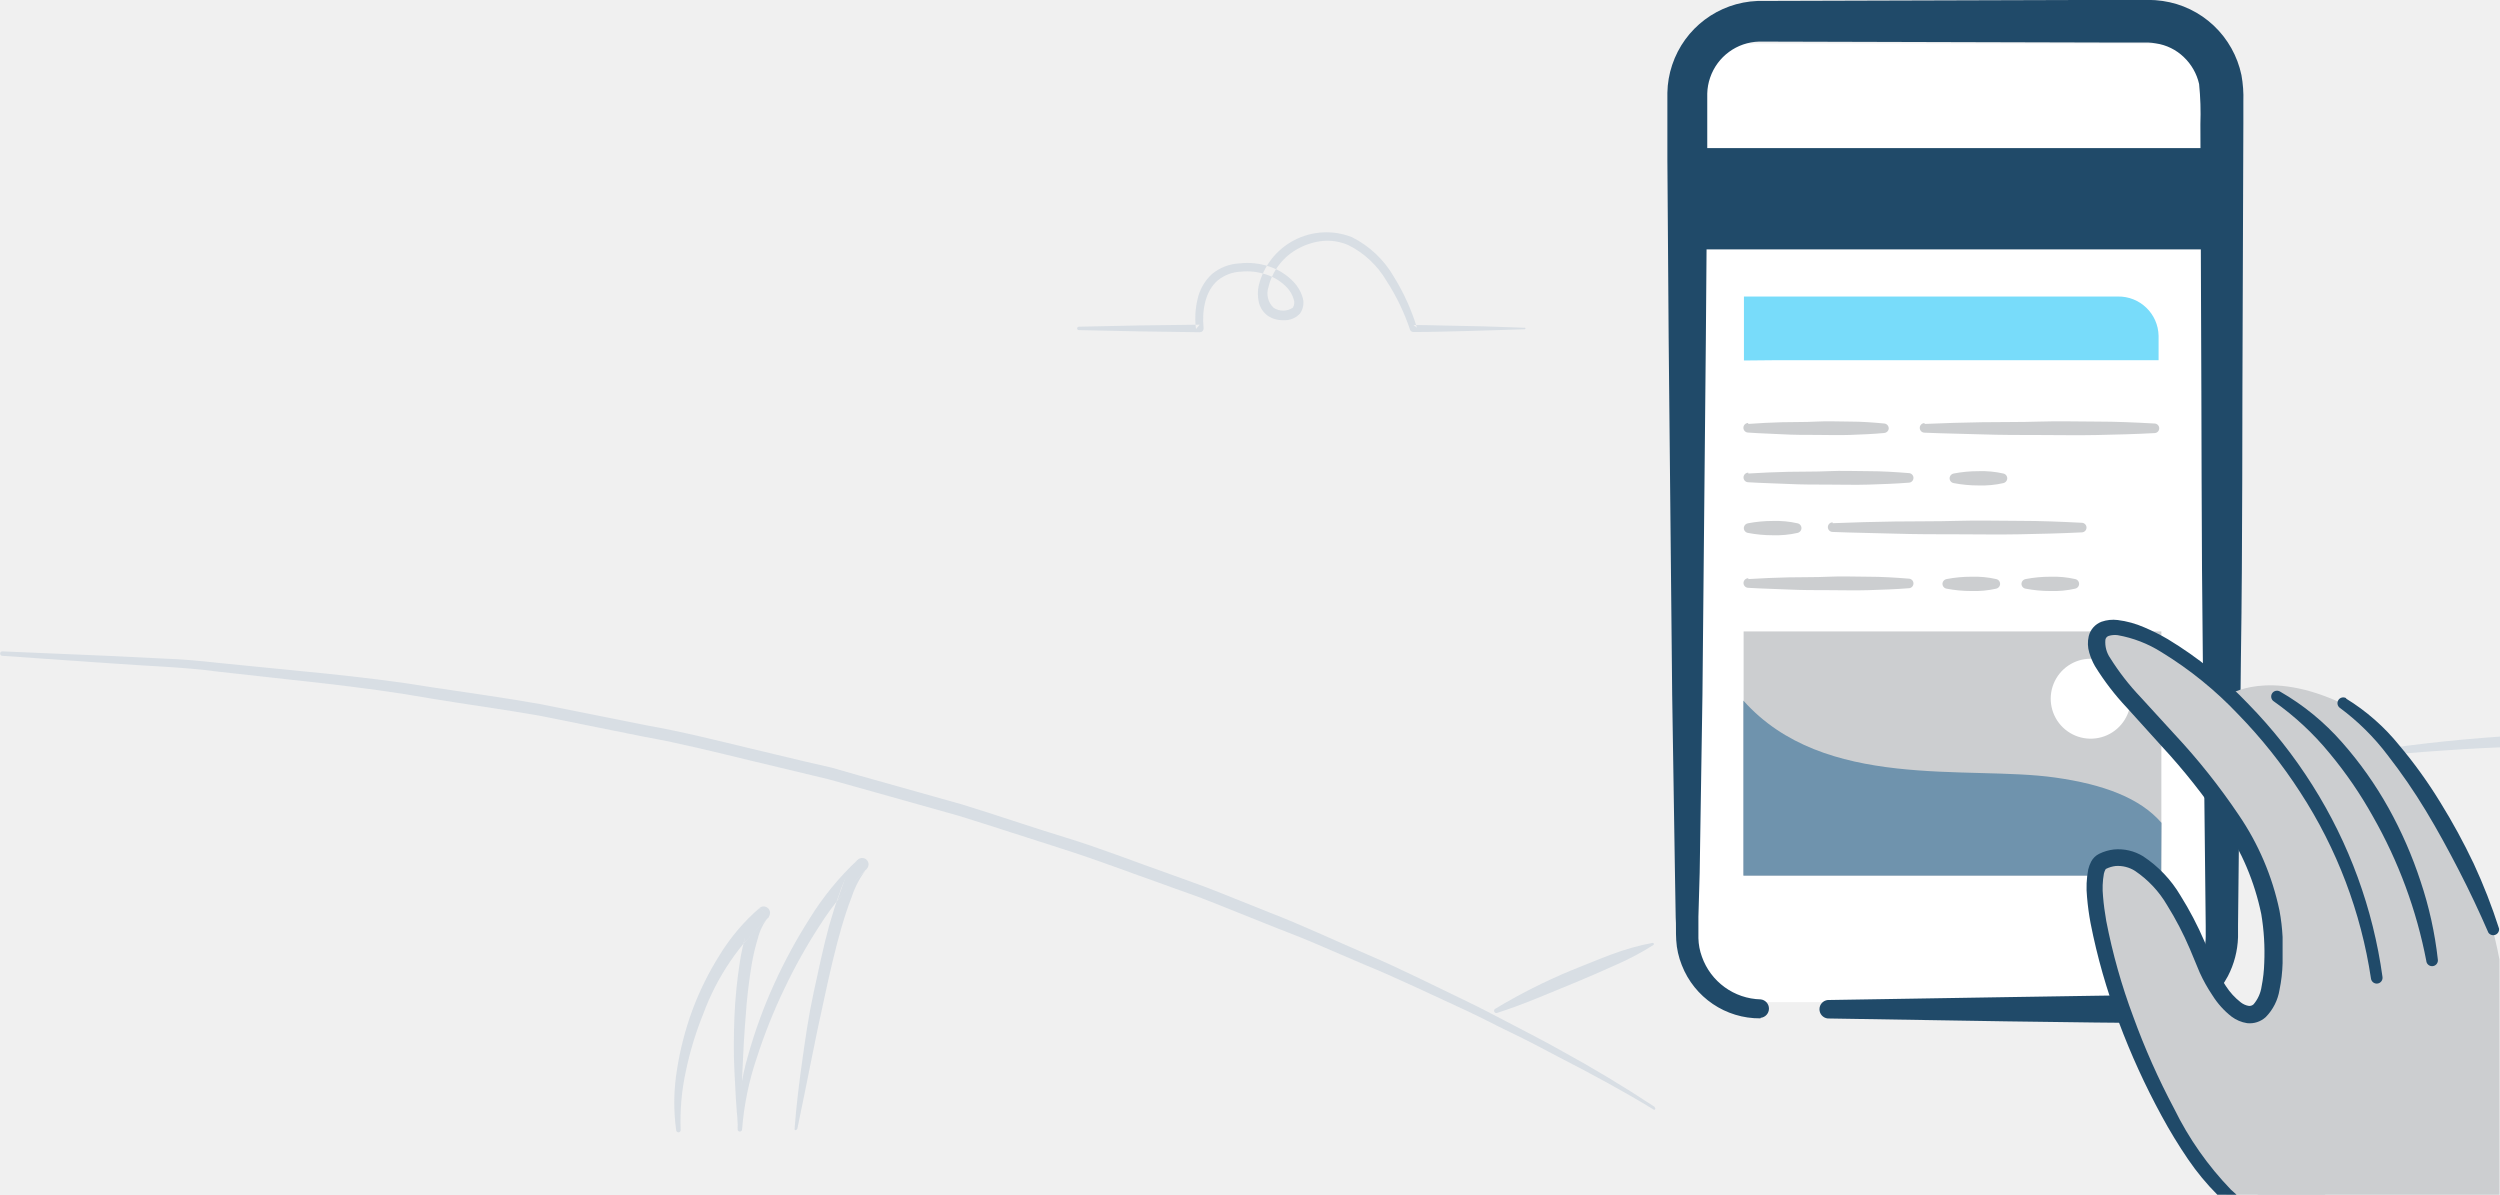
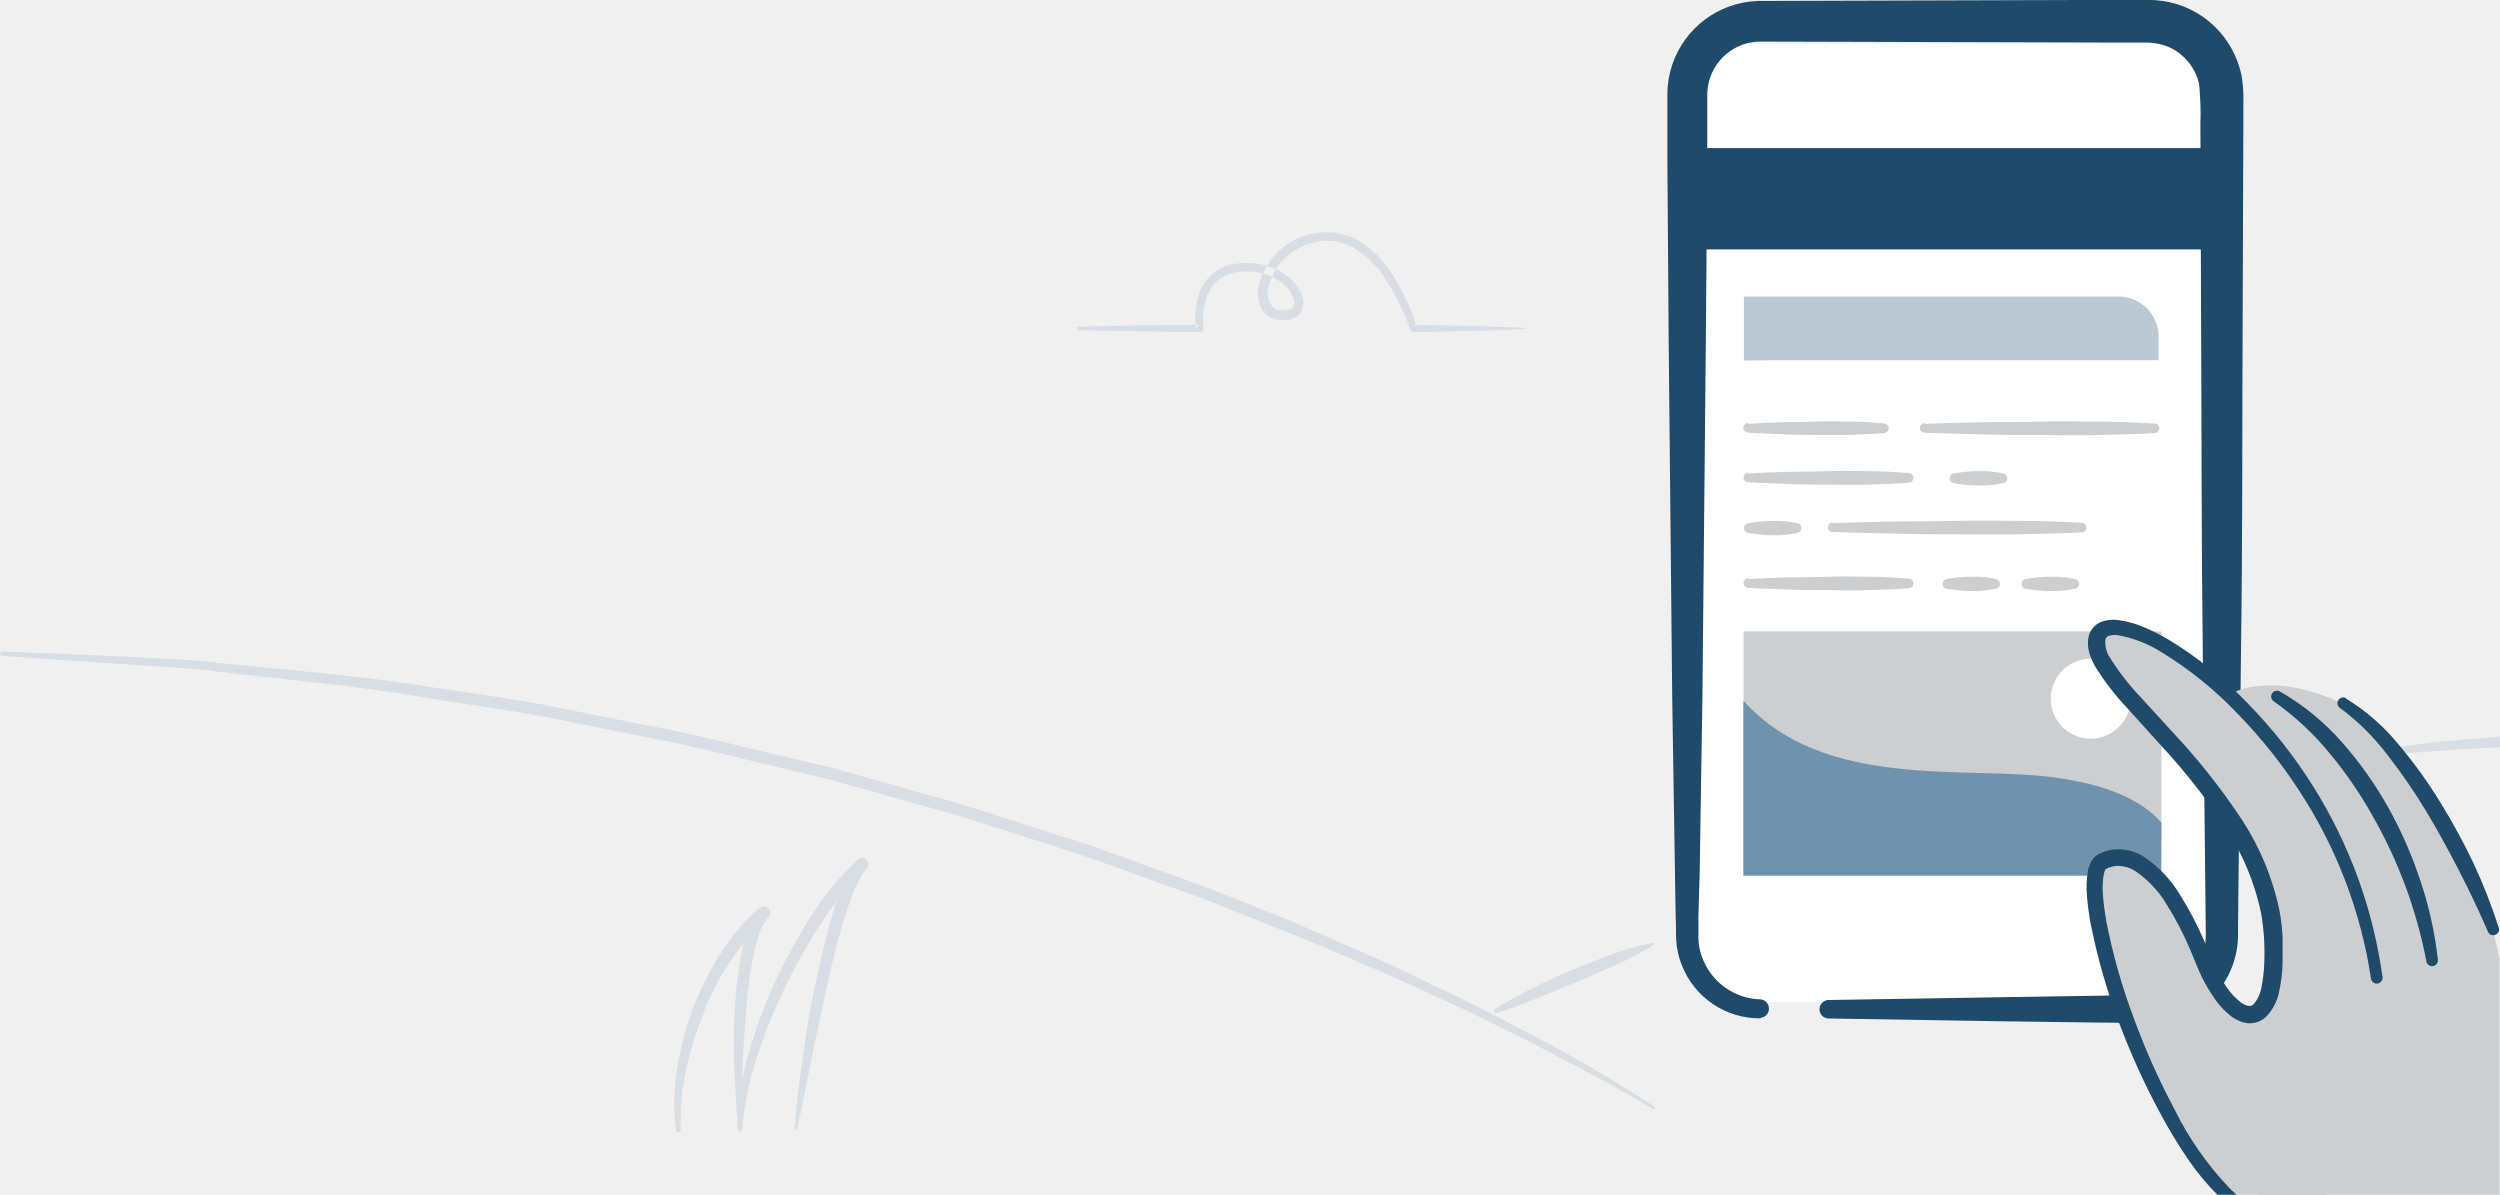
<svg xmlns="http://www.w3.org/2000/svg" viewBox="0 0 234.47 112.05">
  <defs>
-     <style>.cls-1{fill:#fff;}.cls-1,.cls-2,.cls-4,.cls-5,.cls-7,.cls-8,.cls-9{fill-rule:evenodd;}.cls-2,.cls-3{fill:#204A69;}.cls-4{fill:#D8DEE4;}.cls-5{fill:#D8DEE4;}.cls-6{fill:#CCCED0;}.cls-7{fill:#6F93AD;}.cls-8{fill:#CCCED0;}.cls-9{fill:#78dcfa;}</style>
+     <style>.cls-1{fill:#fff;}.cls-1,.cls-2,.cls-4,.cls-5,.cls-7,.cls-8,.cls-9{fill-rule:evenodd;}.cls-2,.cls-3{fill:#204A69;}.cls-4{fill:#D8DEE4;}.cls-5{fill:#D8DEE4;}.cls-6{fill:#CCCED0;}.cls-7{fill:#6F93AD;}.cls-8{fill:#CCCED0;}.cls-9{fill:#BBC9D5;}</style>
  </defs>
  <g id="Layer_4" data-name="Layer 4">
    <path class="cls-1" d="M160.32,8.09a3,3,0,0,1,3-3h42.22a3,3,0,0,1,3,3V92a3,3,0,0,1-3,3H163.32a3,3,0,0,1-3-3Z" transform="translate(-1.5 -1.01)" />
    <path class="cls-2" d="M166.61,96.52a7.84,7.84,0,0,1-7.38-5,7.41,7.41,0,0,1-.52-2.33c-.05-.8,0-1.42-.05-2.14l-.07-4.18-.26-16.71L158,32.73,157.88,16V9.71a8.69,8.69,0,0,1,.45-2.61,8.79,8.79,0,0,1,8-6L199.83,1H203a10,10,0,0,1,1.33.1,8.81,8.81,0,0,1,4.79,2.31,8.9,8.9,0,0,1,2.6,4.64,11.7,11.7,0,0,1,.18,2.49v2.09l-.06,16.71c-.06,11.14,0,22.29-.17,33.43l-.18,16.71-.09,8.36,0,1.07a8.49,8.49,0,0,1-.95,3.65,8.31,8.31,0,0,1-3.52,3.49,8.55,8.55,0,0,1-2.37.79,12.08,12.08,0,0,1-2.33.11L198,96.91l-8.36-.11-16.72-.27a.87.87,0,0,1,0-1.73l16.72-.27L198,94.4l4.18-.06a8.94,8.94,0,0,0,1.83-.13,5.86,5.86,0,0,0,1.56-.59,5.61,5.61,0,0,0,2.24-2.38,5.51,5.51,0,0,0,.56-2.38v-1l-.09-8.36-.18-16.71c-.14-11.14-.11-22.29-.17-33.43l-.06-16.71a27.63,27.63,0,0,0-.12-3.76,5,5,0,0,0-1.44-2.53,4.78,4.78,0,0,0-2.61-1.28A5.47,5.47,0,0,0,203,5h-3.13l-33.38-.09a5,5,0,0,0-4.6,3.38,4.94,4.94,0,0,0-.27,1.49V16l-.13,16.71-.32,33.43-.26,16.71L160.79,87c0,.67,0,1.45,0,2a5.39,5.39,0,0,0,.33,1.74,6,6,0,0,0,5.51,4,.87.87,0,0,1,0,1.73Z" transform="translate(-1.5 -1.01)" />
    <rect class="cls-3" x="159.23" y="13.89" width="47.98" height="9.5" />
  </g>
  <g id="Field">
    <path class="cls-4" d="M144.48,31.75c-1.74-.05-3.48-.14-5.21-.16s-3.48-.09-5.21-.1l.33.25a20.35,20.35,0,0,0-2.19-4.82,9.39,9.39,0,0,0-3.91-3.67,6.53,6.53,0,0,0-8.74,4.56,3.59,3.59,0,0,0,0,1.48,2.17,2.17,0,0,0,.86,1.34,2.52,2.52,0,0,0,1.5.41,1.92,1.92,0,0,0,1.51-.62,1.74,1.74,0,0,0,.21-1.64,3.55,3.55,0,0,0-.75-1.27A5.45,5.45,0,0,0,120.52,26a6.38,6.38,0,0,0-2.74-.29,4.39,4.39,0,0,0-2.61,1,4.53,4.53,0,0,0-1.37,2.43,7.67,7.67,0,0,0-.13,2.73l.35-.41q-5.67.05-11.34.19a.16.16,0,0,0,0,.32q5.67.14,11.34.2a.35.35,0,0,0,.36-.35v-.06c-.16-1.59.14-3.44,1.33-4.45a3.64,3.64,0,0,1,2.16-.82,5.58,5.58,0,0,1,2.39.27,4.59,4.59,0,0,1,2,1.28,2.69,2.69,0,0,1,.56,1,.89.89,0,0,1-.07.83,1.63,1.63,0,0,1-1.81,0,1.85,1.85,0,0,1-.48-1.91,5.59,5.59,0,0,1,2.86-3.67,6.13,6.13,0,0,1,2.31-.69,4.92,4.92,0,0,1,2.33.4,8.59,8.59,0,0,1,3.57,3.34,20.05,20.05,0,0,1,2.21,4.58v0a.34.34,0,0,0,.33.23c1.74,0,3.48-.06,5.21-.1s3.48-.11,5.21-.16a.08.08,0,0,0,0-.16" transform="translate(-1.5 -1.01)" />
    <path class="cls-5" d="M156.67,104.81Q152.41,102,148,99.59c-1.47-.83-3-1.62-4.48-2.39s-3-1.58-4.52-2.31c-3.05-1.46-6.08-3-9.19-4.33s-6.17-2.79-9.33-4l-4.72-1.89c-1.57-.64-3.18-1.17-4.76-1.76-3.19-1.12-6.34-2.37-9.59-3.36s-6.44-2.1-9.67-3.09l-9.78-2.75L79.48,73,77,72.43l-4.94-1.18c-3.29-.79-6.57-1.62-9.91-2.21l-10-2c-3.33-.59-6.69-1.05-10-1.55-6.68-1.11-13.44-1.6-20.17-2.31-1.68-.18-3.37-.35-5.06-.4l-5.07-.25L1.72,62.1a.21.21,0,0,0,0,.42h0l10.11.7c3.37.26,6.75.33,10.1.78,6.71.78,13.44,1.35,20.09,2.54,3.33.55,6.68,1,10,1.58l9.94,2c3.32.59,6.6,1.42,9.88,2.21l4.92,1.18,2.46.59,2.44.68,9.75,2.74c3.23,1,6.43,2.06,9.65,3.08s6.37,2.23,9.55,3.35c1.58.59,3.19,1.11,4.75,1.75l4.7,1.88c1.56.64,3.15,1.21,4.7,1.88l4.66,2c3.12,1.28,6.16,2.76,9.23,4.16,1.54.7,3,1.49,4.55,2.23s3,1.51,4.51,2.31c3,1.54,6,3.16,8.86,4.9a.1.1,0,0,0,.15,0,.11.11,0,0,0,0-.15" transform="translate(-1.5 -1.01)" />
    <path class="cls-5" d="M156.5,89.44a22.54,22.54,0,0,0-3.88,1.09c-1.25.46-2.5,1-3.73,1.48a53.69,53.69,0,0,0-7.17,3.62.21.21,0,0,0-.06.29.21.21,0,0,0,.25.09c2.55-.81,5-1.91,7.45-2.9,1.23-.51,2.45-1.05,3.66-1.59a26,26,0,0,0,3.55-1.88.11.11,0,0,0-.08-.2" transform="translate(-1.5 -1.01)" />
    <path class="cls-5" d="M76.28,106.88c.89-4.2,1.66-8.4,2.6-12.57.45-2.09.93-4.17,1.51-6.21.29-1,.61-2,1-3a8.33,8.33,0,0,1,1.39-2.59l0,0a.6.6,0,0,0-.84-.86,26.58,26.58,0,0,0-4.5,5.5,49.83,49.83,0,0,0-3.35,6.18,46.36,46.36,0,0,0-2.41,6.6,24.4,24.4,0,0,0-1,7,.21.21,0,0,0,.42,0h0a27.48,27.48,0,0,1,1.38-6.72,51.34,51.34,0,0,1,2.55-6.4,50.78,50.78,0,0,1,3.35-6,25.8,25.8,0,0,1,4.33-5.2l-.81-.88a9.14,9.14,0,0,0-1.64,3c-.38,1-.69,2.07-1,3.11-.57,2.09-1,4.19-1.46,6.3s-.76,4.23-1.06,6.36-.56,4.26-.72,6.4a.11.11,0,0,0,.1.11.11.11,0,0,0,.11-.08" transform="translate(-1.5 -1.01)" />
    <path class="cls-5" d="M70.92,106.56c.16-3.4.23-6.79.51-10.15a49,49,0,0,1,.58-5,18.91,18.91,0,0,1,.57-2.4,5.07,5.07,0,0,1,1-2h0a.6.6,0,0,0-.8-.88A18.85,18.85,0,0,0,69,90.57a28.13,28.13,0,0,0-2.56,5.17A29,29,0,0,0,65,101.29a18.94,18.94,0,0,0-.08,5.74.21.21,0,0,0,.24.18.22.22,0,0,0,.18-.22,21.86,21.86,0,0,1,.49-5.54,31.13,31.13,0,0,1,1.62-5.33,22.72,22.72,0,0,1,6.12-9.05l-.79-.9a6,6,0,0,0-1.32,2.49,19.82,19.82,0,0,0-.57,2.56,46.87,46.87,0,0,0-.51,5.13c-.06,1.71-.09,3.42,0,5.12s.15,3.41.35,5.1a.11.11,0,0,0,.12.09.11.11,0,0,0,.09-.1" transform="translate(-1.5 -1.01)" />
    <path class="cls-5" d="M72.81,86.16a3.67,3.67,0,0,0-.88,1,6.39,6.39,0,0,1-.51.81l-.15,1.5L73.62,87Z" transform="translate(-1.5 -1.01)" />
    <path class="cls-5" d="M81.95,81.66s-.3.31-.53.6a9,9,0,0,0-.59.94L80,85.53l2.74-3Z" transform="translate(-1.5 -1.01)" />
    <path class="cls-5" d="M236,70.09c-4.6.32-9.19.84-13.73,1.59a.21.21,0,0,0,.05.42c4.55-.45,9.12-.81,13.68-1Z" transform="translate(-1.5 -1.01)" />
  </g>
  <g id="Editor">
    <rect class="cls-6" x="163.53" y="59.22" width="39.18" height="22.9" />
    <path class="cls-7" d="M204.22,78.18c-2-2.32-5.43-3.61-10-4.25-8.19-1.15-21.65,1.28-29.21-7.21V83.13h39.18Z" transform="translate(-1.5 -1.01)" />
    <path class="cls-1" d="M201.33,66.4a3.75,3.75,0,1,1-3.75-3.61,3.68,3.68,0,0,1,3.75,3.61" transform="translate(-1.5 -1.01)" />
    <path class="cls-8" d="M165.47,45.42c1.25-.08,2.51-.13,3.76-.16s2.51,0,3.76-.06,2.51,0,3.76,0,2.51.08,3.76.18a.45.45,0,0,1,0,.9c-1.25.1-2.51.14-3.76.18s-2.51,0-3.76,0-2.51,0-3.76-.06-2.51-.08-3.76-.16a.45.45,0,0,1,0-.9" transform="translate(-1.5 -1.01)" />
    <path class="cls-8" d="M184.73,45.42a12.3,12.3,0,0,1,2.33-.22,9.15,9.15,0,0,1,2.33.22.46.46,0,0,1,.35.57.47.47,0,0,1-.35.33,9.15,9.15,0,0,1-2.33.22,12.29,12.29,0,0,1-2.33-.22.46.46,0,0,1-.37-.55.47.47,0,0,1,.37-.35" transform="translate(-1.5 -1.01)" />
    <path class="cls-8" d="M173.38,50.08c1.94-.08,3.89-.13,5.84-.16s3.89,0,5.84-.06,3.89,0,5.84,0,3.89.08,5.84.18a.45.45,0,0,1,0,.9c-1.94.1-3.89.14-5.84.18s-3.89,0-5.84,0-3.89,0-5.84-.06-3.89-.08-5.84-.16a.45.45,0,0,1,0-.9" transform="translate(-1.5 -1.01)" />
    <path class="cls-8" d="M165.46,40.77c1.06-.08,2.13-.13,3.19-.16s2.13,0,3.19-.06,2.13,0,3.19,0,2.13.08,3.19.18a.46.46,0,0,1,.42.49.46.46,0,0,1-.42.4c-1.06.1-2.13.14-3.19.18s-2.13,0-3.19,0-2.13,0-3.19-.06-2.13-.08-3.19-.16a.45.45,0,0,1,0-.9" transform="translate(-1.5 -1.01)" />
    <path class="cls-8" d="M182,40.77c1.8-.08,3.59-.13,5.39-.16s3.59,0,5.39-.06,3.59,0,5.39,0,3.59.08,5.39.18a.45.45,0,0,1,0,.9c-1.8.1-3.59.14-5.39.18s-3.59,0-5.39,0-3.59,0-5.39-.06-3.59-.08-5.39-.16a.45.45,0,0,1,0-.9" transform="translate(-1.5 -1.01)" />
    <path class="cls-8" d="M165.43,50.09a12.33,12.33,0,0,1,2.33-.22,9.16,9.16,0,0,1,2.33.22.46.46,0,0,1,.35.57.47.47,0,0,1-.35.33,9.16,9.16,0,0,1-2.33.22,12.3,12.3,0,0,1-2.33-.22.46.46,0,0,1-.37-.55.47.47,0,0,1,.37-.35" transform="translate(-1.5 -1.01)" />
    <path class="cls-9" d="M168.25,34.79h35.7V32.51a3.76,3.76,0,0,0-3.83-3.69H165.06v6" transform="translate(-1.5 -1.01)" />
    <path class="cls-8" d="M165.47,55.32c1.25-.08,2.51-.13,3.76-.16s2.51,0,3.76-.06,2.51,0,3.76,0,2.51.08,3.76.18a.45.45,0,0,1,0,.9c-1.25.1-2.51.14-3.76.18s-2.51,0-3.76,0-2.51,0-3.76-.06-2.51-.08-3.76-.16a.45.45,0,0,1,0-.9" transform="translate(-1.5 -1.01)" />
    <path class="cls-8" d="M184.06,55.32a12.28,12.28,0,0,1,2.33-.22,9.14,9.14,0,0,1,2.33.22.46.46,0,0,1,.35.57.47.47,0,0,1-.35.33,9.15,9.15,0,0,1-2.33.22,12.3,12.3,0,0,1-2.33-.22.46.46,0,0,1-.37-.55.47.47,0,0,1,.37-.35" transform="translate(-1.5 -1.01)" />
    <path class="cls-8" d="M191.47,55.32a12.28,12.28,0,0,1,2.33-.22,9.14,9.14,0,0,1,2.33.22.46.46,0,0,1,.35.57.47.47,0,0,1-.35.33,9.14,9.14,0,0,1-2.33.22,12.3,12.3,0,0,1-2.33-.22.46.46,0,0,1-.37-.55.47.47,0,0,1,.37-.35" transform="translate(-1.5 -1.01)" />
  </g>
  <g id="Hand">
    <path class="cls-8" d="M213.23,113.06h22.69l0-.09V91c-2.05-10.71-8.2-20.92-14.73-24-7-3.31-10.68-.81-10.68-.81L219.3,98.4Z" transform="translate(-1.5 -1.01)" />
    <path class="cls-8" d="M208.22,91.17c-3.59-9-7-10.66-9.54-9.4s1.79,17.85,8.89,28.09a20.33,20.33,0,0,0,2.77,3.2h9.22l4.86-20.36c-3.29-23.46-24.75-36.49-26.23-32s15.7,14.41,16.5,28C215.29,99.16,210.64,97.25,208.22,91.17Z" transform="translate(-1.5 -1.01)" />
    <path class="cls-2" d="M229.06,91.14a44.23,44.23,0,0,0-5-13.54A38.77,38.77,0,0,0,220,71.67a26.44,26.44,0,0,0-5.23-4.87h0a.54.54,0,0,1,.57-.93,22.86,22.86,0,0,1,5.84,4.79,35.17,35.17,0,0,1,4.34,6.14,39.28,39.28,0,0,1,3,6.87A35.15,35.15,0,0,1,230.14,91a.54.54,0,0,1-1.08.16Z" transform="translate(-1.5 -1.01)" />
    <path class="cls-2" d="M221.52,66.52a19.52,19.52,0,0,1,5,4.39,43.89,43.89,0,0,1,3.85,5.35A58.69,58.69,0,0,1,233.5,82a52.48,52.48,0,0,1,2.38,6.1.55.55,0,0,1-1,.38c-.87-2-1.77-3.91-2.75-5.81s-2-3.78-3.1-5.6a53.79,53.79,0,0,0-3.61-5.25,22.1,22.1,0,0,0-4.44-4.4l0,0a.54.54,0,0,1,.58-.92" transform="translate(-1.5 -1.01)" />
    <path class="cls-2" d="M209.46,113.06h1.8l-.52-.47a29.83,29.83,0,0,1-5.33-7.6,67.17,67.17,0,0,1-3.83-8.61,55.88,55.88,0,0,1-2.54-9c-.13-.76-.24-1.53-.3-2.29a7.66,7.66,0,0,1,.08-2.14,1.62,1.62,0,0,1,.13-.36c.06-.1.05-.08.09-.1a2.73,2.73,0,0,1,.89-.26,3,3,0,0,1,1.81.46,9.91,9.91,0,0,1,3,3.2,29.85,29.85,0,0,1,2.14,4.11l.92,2.21A14.73,14.73,0,0,0,209,94.36a7.7,7.7,0,0,0,1.8,2,3.25,3.25,0,0,0,1.45.61A2.22,2.22,0,0,0,214,96.4a4.7,4.7,0,0,0,1.29-2.55,14.2,14.2,0,0,0,.29-2.51c0-.83,0-1.64,0-2.45a18.91,18.91,0,0,0-.29-2.47,25,25,0,0,0-3.84-9,60.73,60.73,0,0,0-6-7.54l-3.21-3.51a23.06,23.06,0,0,1-2.82-3.63,2.61,2.61,0,0,1-.46-1.73.46.46,0,0,1,.31-.36,2,2,0,0,1,.84-.07,11.44,11.44,0,0,1,4.12,1.6A35,35,0,0,1,211.41,68a46.87,46.87,0,0,1,5.84,7.34,44,44,0,0,1,6.62,17.45.54.54,0,0,0,1.08-.15,45.2,45.2,0,0,0-6.58-18,46,46,0,0,0-6-7.6,36.42,36.42,0,0,0-7.55-6.08,18.81,18.81,0,0,0-2.21-1.11,8.94,8.94,0,0,0-2.5-.69,3.35,3.35,0,0,0-1.51.16,1.94,1.94,0,0,0-1.2,1.35,3,3,0,0,0,.05,1.56,5.91,5.91,0,0,0,.53,1.25,24.23,24.23,0,0,0,3,3.91l3.2,3.54a59.25,59.25,0,0,1,5.83,7.37,23.48,23.48,0,0,1,3.57,8.44,21.88,21.88,0,0,1,.28,4.57,13.37,13.37,0,0,1-.25,2.22,3.3,3.3,0,0,1-.75,1.67.57.57,0,0,1-.47.15,1.68,1.68,0,0,1-.72-.32,6.14,6.14,0,0,1-1.41-1.54,13,13,0,0,1-1.08-2l-.93-2.19A31.38,31.38,0,0,0,206,85a11.29,11.29,0,0,0-3.5-3.68,4.45,4.45,0,0,0-2.74-.64,4.21,4.21,0,0,0-1.39.41,1.69,1.69,0,0,0-.74.72,3.07,3.07,0,0,0-.28.75,8.94,8.94,0,0,0-.11,2.6,24.39,24.39,0,0,0,.33,2.43,57.29,57.29,0,0,0,2.65,9.28,68.65,68.65,0,0,0,4,8.77,47.08,47.08,0,0,0,2.51,4.12A23.2,23.2,0,0,0,209.46,113.06Z" transform="translate(-1.5 -1.01)" />
  </g>
</svg>
